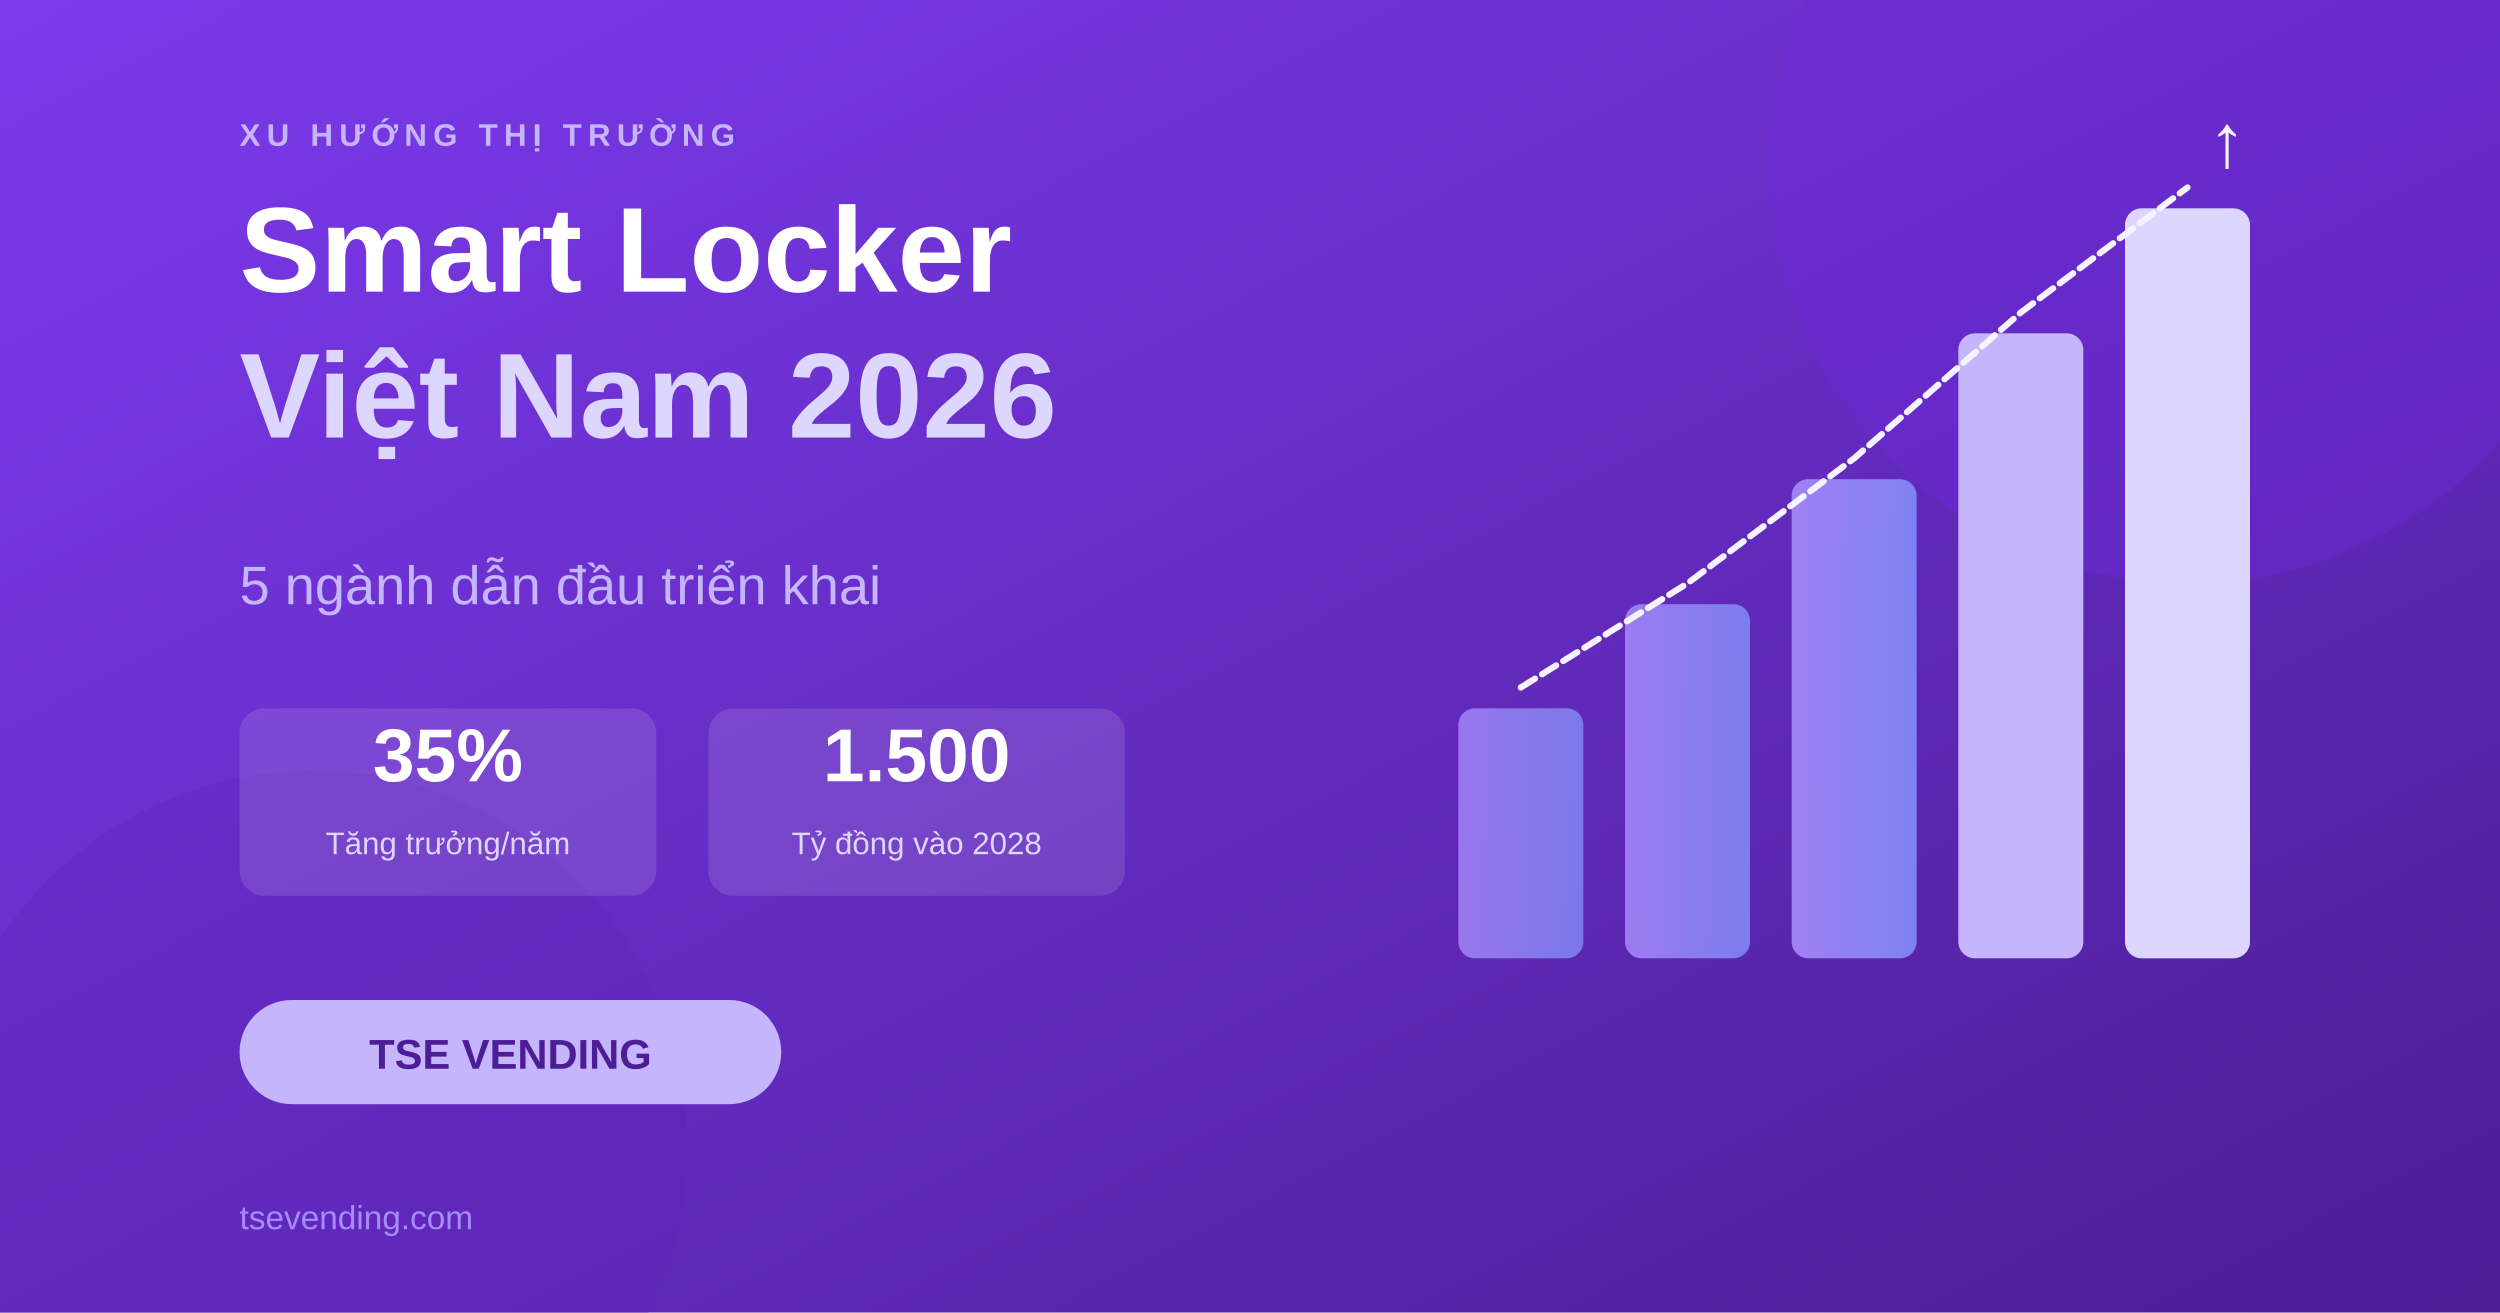
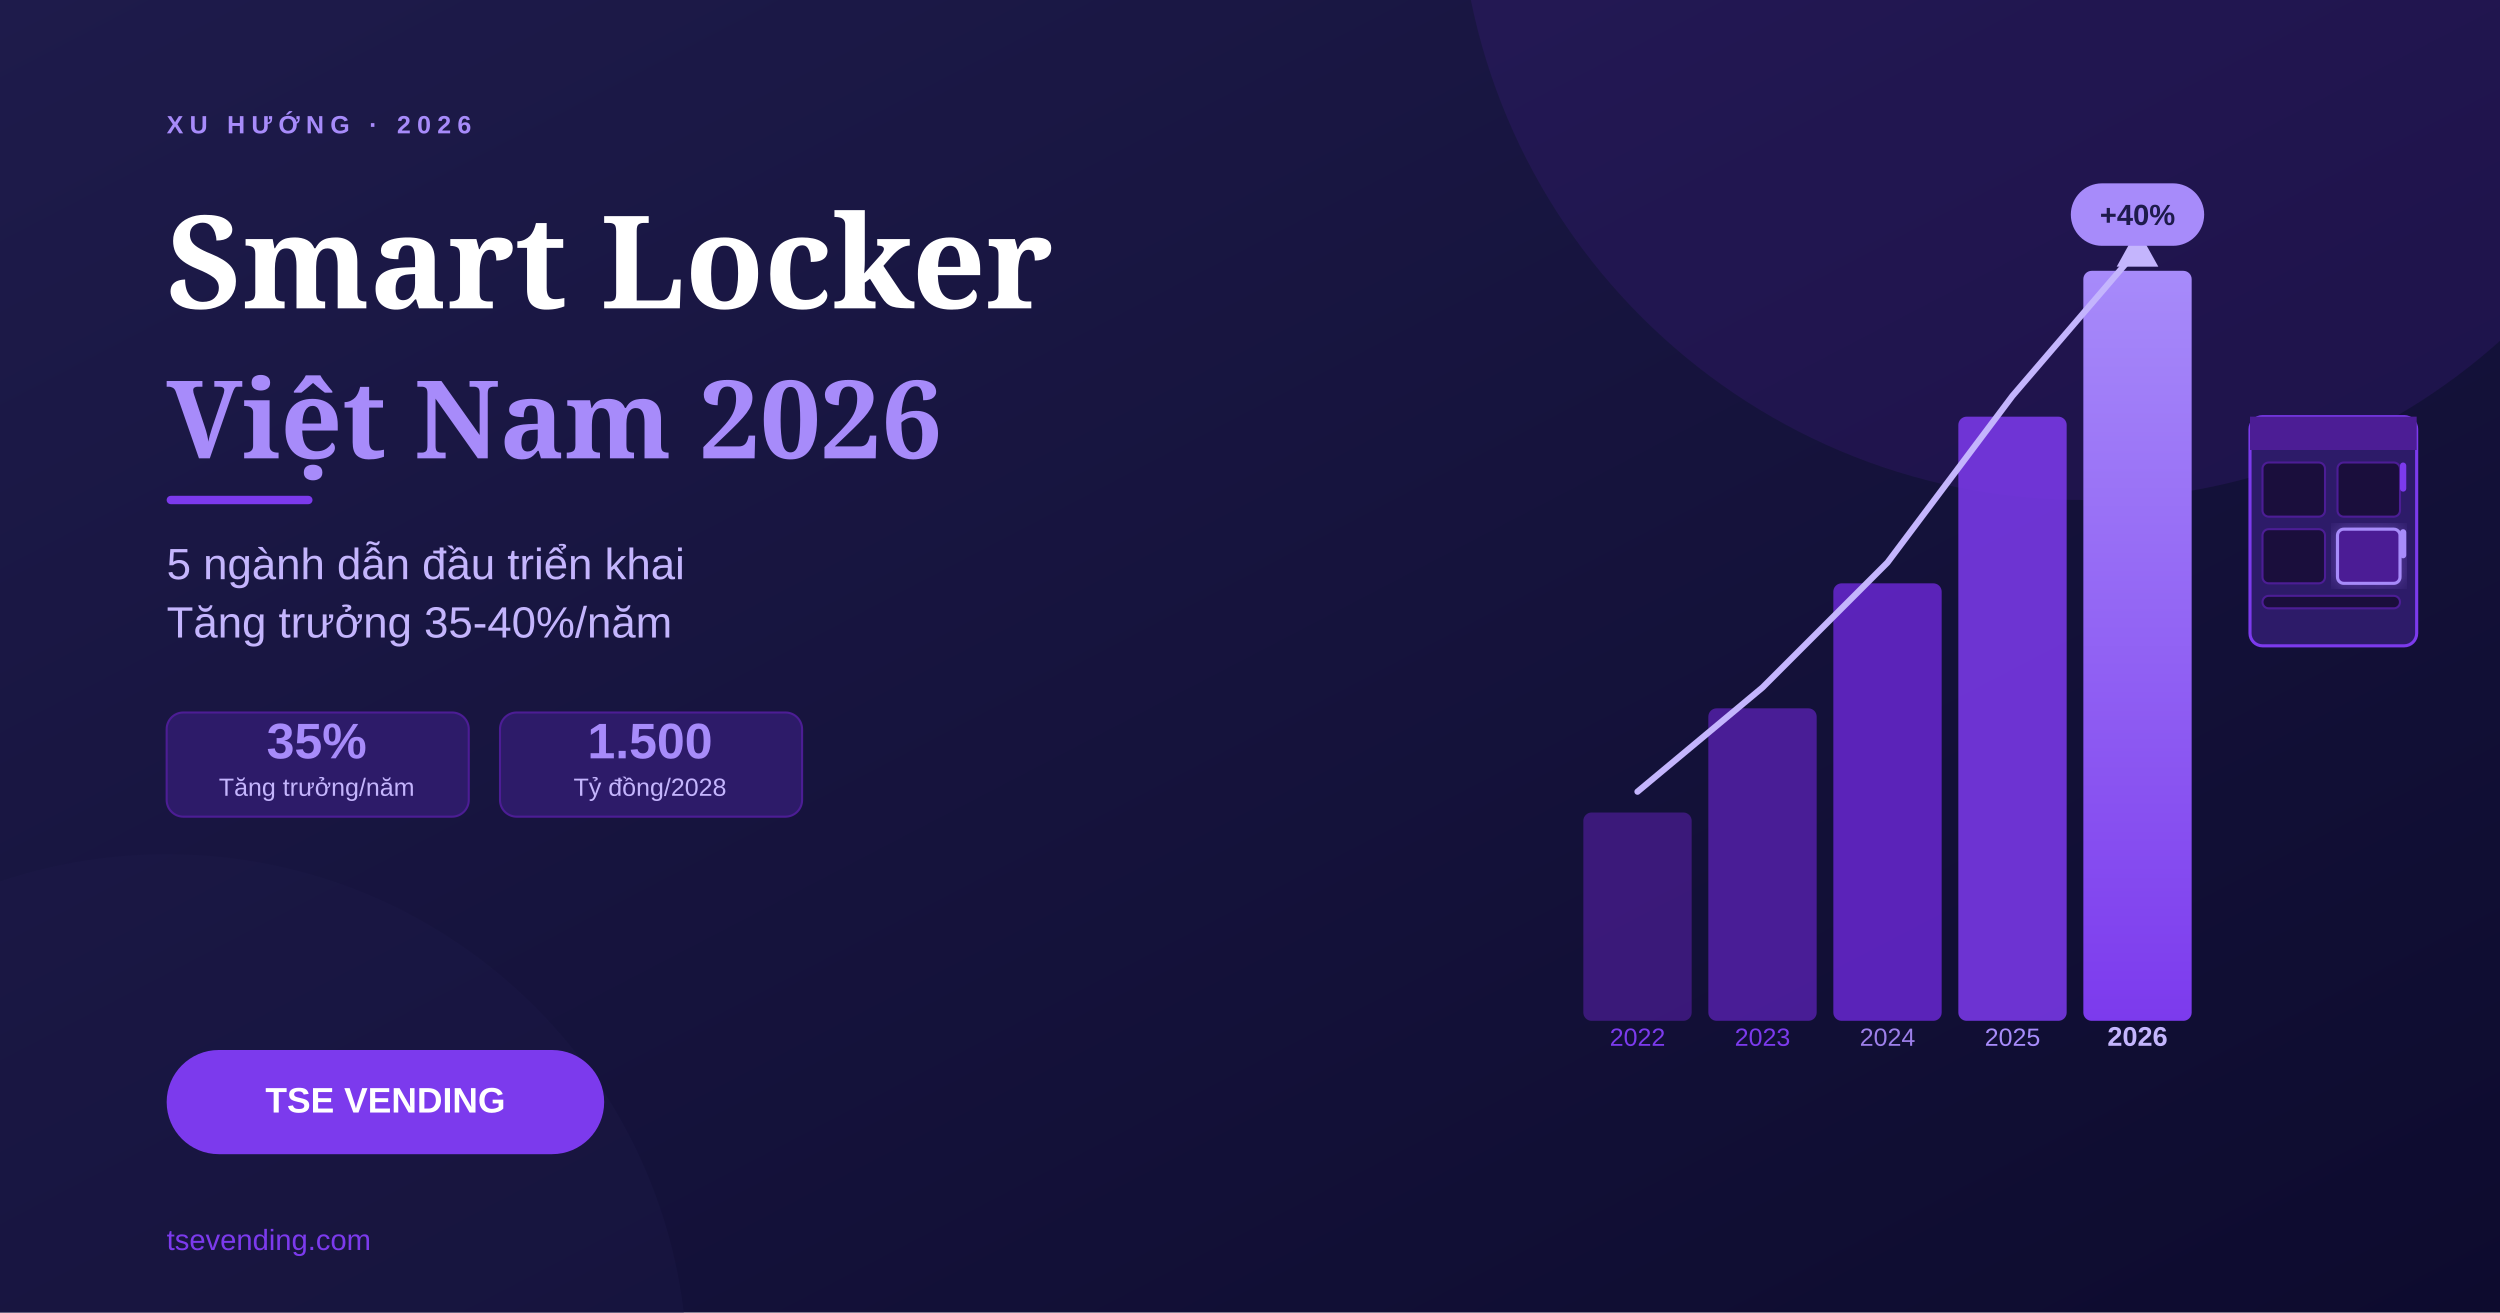
<svg xmlns="http://www.w3.org/2000/svg" width="1200" height="630" viewBox="0 0 1200 630">
  <defs>
    <linearGradient id="bg" x1="0%" y1="0%" x2="100%" y2="100%">
-       <stop offset="0%" style="stop-color:#7c3aed" />
-       <stop offset="100%" style="stop-color:#4c1d95" />
+       <stop offset="0%" stop-color="#1e1b4b" />
+       <stop offset="100%" stop-color="#0d0b2e" />
    </linearGradient>
-     <linearGradient id="accent" x1="0%" y1="0%" x2="100%" y2="0%">
-       <stop offset="0%" style="stop-color:#a78bfa" />
-       <stop offset="100%" style="stop-color:#818cf8" />
+     <linearGradient id="bar1" x1="0%" y1="0%" x2="0%" y2="100%">
+       <stop offset="0%" stop-color="#a78bfa" />
+       <stop offset="100%" stop-color="#7c3aed" />
    </linearGradient>
+     <filter id="glow">
+       <feGaussianBlur stdDeviation="5" result="b" />
+       <feMerge>
+         <feMergeNode in="b" />
+         <feMergeNode in="SourceGraphic" />
+       </feMerge>
+     </filter>
+     <filter id="sh">
+       <feDropShadow dx="4" dy="6" stdDeviation="10" flood-color="#000" flood-opacity="0.4" />
+     </filter>
  </defs>
  <rect width="1200" height="630" fill="url(#bg)" />
-   <circle cx="1050" cy="80" r="200" fill="#6d28d9" opacity="0.4" />
-   <circle cx="150" cy="550" r="180" fill="#5b21b6" opacity="0.3" />
-   <rect x="700" y="340" width="60" height="120" rx="8" fill="url(#accent)" opacity="0.8" />
-   <rect x="780" y="290" width="60" height="170" rx="8" fill="url(#accent)" opacity="0.85" />
-   <rect x="860" y="230" width="60" height="230" rx="8" fill="url(#accent)" opacity="0.9" />
-   <rect x="940" y="160" width="60" height="300" rx="8" fill="#c4b5fd" />
-   <rect x="1020" y="100" width="60" height="360" rx="8" fill="#ddd6fe" />
-   <polyline points="730,330 810,280 890,220 970,150 1050,90" stroke="#f5f3ff" stroke-width="3" fill="none" stroke-linecap="round" stroke-dasharray="8,4" />
-   <text x="1060" y="80" font-size="36" fill="#f5f3ff">↑</text>
-   <text x="115" y="70" font-family="Arial,sans-serif" font-size="15" font-weight="700" fill="#c4b5fd" letter-spacing="3">XU HƯỚNG THỊ TRƯỜNG</text>
-   <text x="115" y="140" font-family="Arial,sans-serif" font-size="58" font-weight="900" fill="#ffffff" xml:space="preserve">Smart Locker</text>
-   <text x="115" y="210" font-family="Arial,sans-serif" font-size="58" font-weight="900" fill="#ddd6fe" xml:space="preserve">Việt Nam 2026</text>
-   <text x="115" y="290" font-family="Arial,sans-serif" font-size="26" fill="#c4b5fd" xml:space="preserve">5 ngành dẫn đầu triển khai</text>
-   <rect x="115" y="340" width="200" height="90" rx="12" fill="#ffffff" opacity="0.12" />
-   <text x="215" y="375" font-family="Arial,sans-serif" font-size="36" font-weight="900" fill="#ffffff" text-anchor="middle">35%</text>
-   <text x="215" y="410" font-family="Arial,sans-serif" font-size="15" fill="#ddd6fe" text-anchor="middle">Tăng trưởng/năm</text>
-   <rect x="340" y="340" width="200" height="90" rx="12" fill="#ffffff" opacity="0.12" />
-   <text x="440" y="375" font-family="Arial,sans-serif" font-size="36" font-weight="900" fill="#ffffff" text-anchor="middle">1.500</text>
-   <text x="440" y="410" font-family="Arial,sans-serif" font-size="15" fill="#ddd6fe" text-anchor="middle">Tỷ đồng vào 2028</text>
-   <rect x="115" y="480" width="260" height="50" rx="25" fill="#c4b5fd" />
-   <text x="245" y="513" font-family="Arial,sans-serif" font-size="20" font-weight="700" fill="#4c1d95" text-anchor="middle">TSE VENDING</text>
-   <text x="115" y="590" font-family="Arial,sans-serif" font-size="16" fill="#a78bfa">tsevending.com</text>
+   <circle cx="1000" cy="-60" r="300" fill="#4c1d95" opacity="0.2" />
+   <circle cx="80" cy="660" r="250" fill="#1e1b4b" opacity="0.3" />
+   <rect x="760" y="390" width="52" height="100" rx="4" fill="#4c1d95" opacity="0.7" />
+   <rect x="820" y="340" width="52" height="150" rx="4" fill="#5b21b6" opacity="0.75" />
+   <rect x="880" y="280" width="52" height="210" rx="4" fill="#6d28d9" opacity="0.8" />
+   <rect x="940" y="200" width="52" height="290" rx="4" fill="#7c3aed" opacity="0.85" />
+   <rect x="1000" y="130" width="52" height="360" rx="4" fill="url(#bar1)" />
+   <polyline points="786,380 846,330 906,270 966,190 1026,120" stroke="#c4b5fd" stroke-width="3" fill="none" stroke-linecap="round" stroke-linejoin="round" />
+   <polygon points="1026,110 1016,128 1036,128" fill="#c4b5fd" />
+   <text x="786" y="502" font-family="Arial,sans-serif" font-size="12" fill="#7c3aed" text-anchor="middle">2022</text>
+   <text x="846" y="502" font-family="Arial,sans-serif" font-size="12" fill="#7c3aed" text-anchor="middle">2023</text>
+   <text x="906" y="502" font-family="Arial,sans-serif" font-size="12" fill="#9d7fea" text-anchor="middle">2024</text>
+   <text x="966" y="502" font-family="Arial,sans-serif" font-size="12" fill="#a78bfa" text-anchor="middle">2025</text>
+   <text x="1026" y="502" font-family="Arial,sans-serif" font-size="13" font-weight="700" fill="#c4b5fd" text-anchor="middle">2026</text>
+   <rect x="994" y="88" width="64" height="30" rx="15" fill="#a78bfa" />
+   <text x="1026" y="108" font-family="Arial,sans-serif" font-size="14" font-weight="800" fill="#1e1b4b" text-anchor="middle">+40%</text>
+   <rect x="1080" y="200" width="80" height="110" rx="6" fill="#2d1b69" stroke="#7c3aed" stroke-width="1.5" />
+   <rect x="1080" y="200" width="80" height="16" rx="6 6 0 0" fill="#4c1d95" />
+   <rect x="1086" y="222" width="30" height="26" rx="3" fill="#1a0e3c" stroke="#4c1d95" stroke-width="1" />
+   <rect x="1122" y="222" width="30" height="26" rx="3" fill="#1a0e3c" stroke="#4c1d95" stroke-width="1" />
+   <rect x="1086" y="254" width="30" height="26" rx="3" fill="#1a0e3c" stroke="#4c1d95" stroke-width="1" />
+   <rect x="1122" y="254" width="30" height="26" rx="3" fill="#4c1d95" stroke="#a78bfa" stroke-width="1.5" filter="url(#glow)" />
+   <rect x="1152" y="222" width="3" height="14" rx="1.5" fill="#7c3aed" />
+   <rect x="1152" y="254" width="3" height="14" rx="1.5" fill="#a78bfa" />
+   <rect x="1086" y="286" width="66" height="6" rx="3" fill="#1a0e3c" stroke="#4c1d95" stroke-width="1" />
+   <text x="80" y="64" font-family="Arial,sans-serif" font-size="12" font-weight="700" fill="#a78bfa" letter-spacing="3">XU HƯỚNG · 2026</text>
+   <text x="80" y="148" font-family="Georgia,serif" font-size="62" font-weight="900" fill="#fff">Smart Locker</text>
+   <text x="80" y="220" font-family="Georgia,serif" font-size="52" font-weight="900" fill="#a78bfa">Việt Nam 2026</text>
+   <rect x="80" y="238" width="70" height="4" rx="2" fill="#7c3aed" />
+   <text x="80" y="278" font-family="Arial,sans-serif" font-size="21" fill="#c4b5fd">5 ngành dẫn đầu triển khai</text>
+   <text x="80" y="306" font-family="Arial,sans-serif" font-size="21" fill="#c4b5fd">Tăng trưởng 35-40%/năm</text>
+   <rect x="80" y="342" width="145" height="50" rx="8" fill="#2d1b69" stroke="#4c1d95" stroke-width="1" />
+   <text x="152" y="364" font-family="Arial,sans-serif" font-size="24" font-weight="900" fill="#a78bfa" text-anchor="middle">35%</text>
+   <text x="152" y="382" font-family="Arial,sans-serif" font-size="12" fill="#c4b5fd" text-anchor="middle">Tăng trưởng/năm</text>
+   <rect x="240" y="342" width="145" height="50" rx="8" fill="#2d1b69" stroke="#4c1d95" stroke-width="1" />
+   <text x="312" y="364" font-family="Arial,sans-serif" font-size="24" font-weight="900" fill="#a78bfa" text-anchor="middle">1.500</text>
+   <text x="312" y="382" font-family="Arial,sans-serif" font-size="12" fill="#c4b5fd" text-anchor="middle">Tỷ đồng/2028</text>
+   <rect x="80" y="504" width="210" height="50" rx="25" fill="#7c3aed" />
+   <text x="185" y="534" font-family="Arial,sans-serif" font-size="17" font-weight="800" fill="#fff" text-anchor="middle">TSE VENDING</text>
+   <text x="80" y="600" font-family="Arial,sans-serif" font-size="14" fill="#7c3aed">tsevending.com</text>
</svg>
